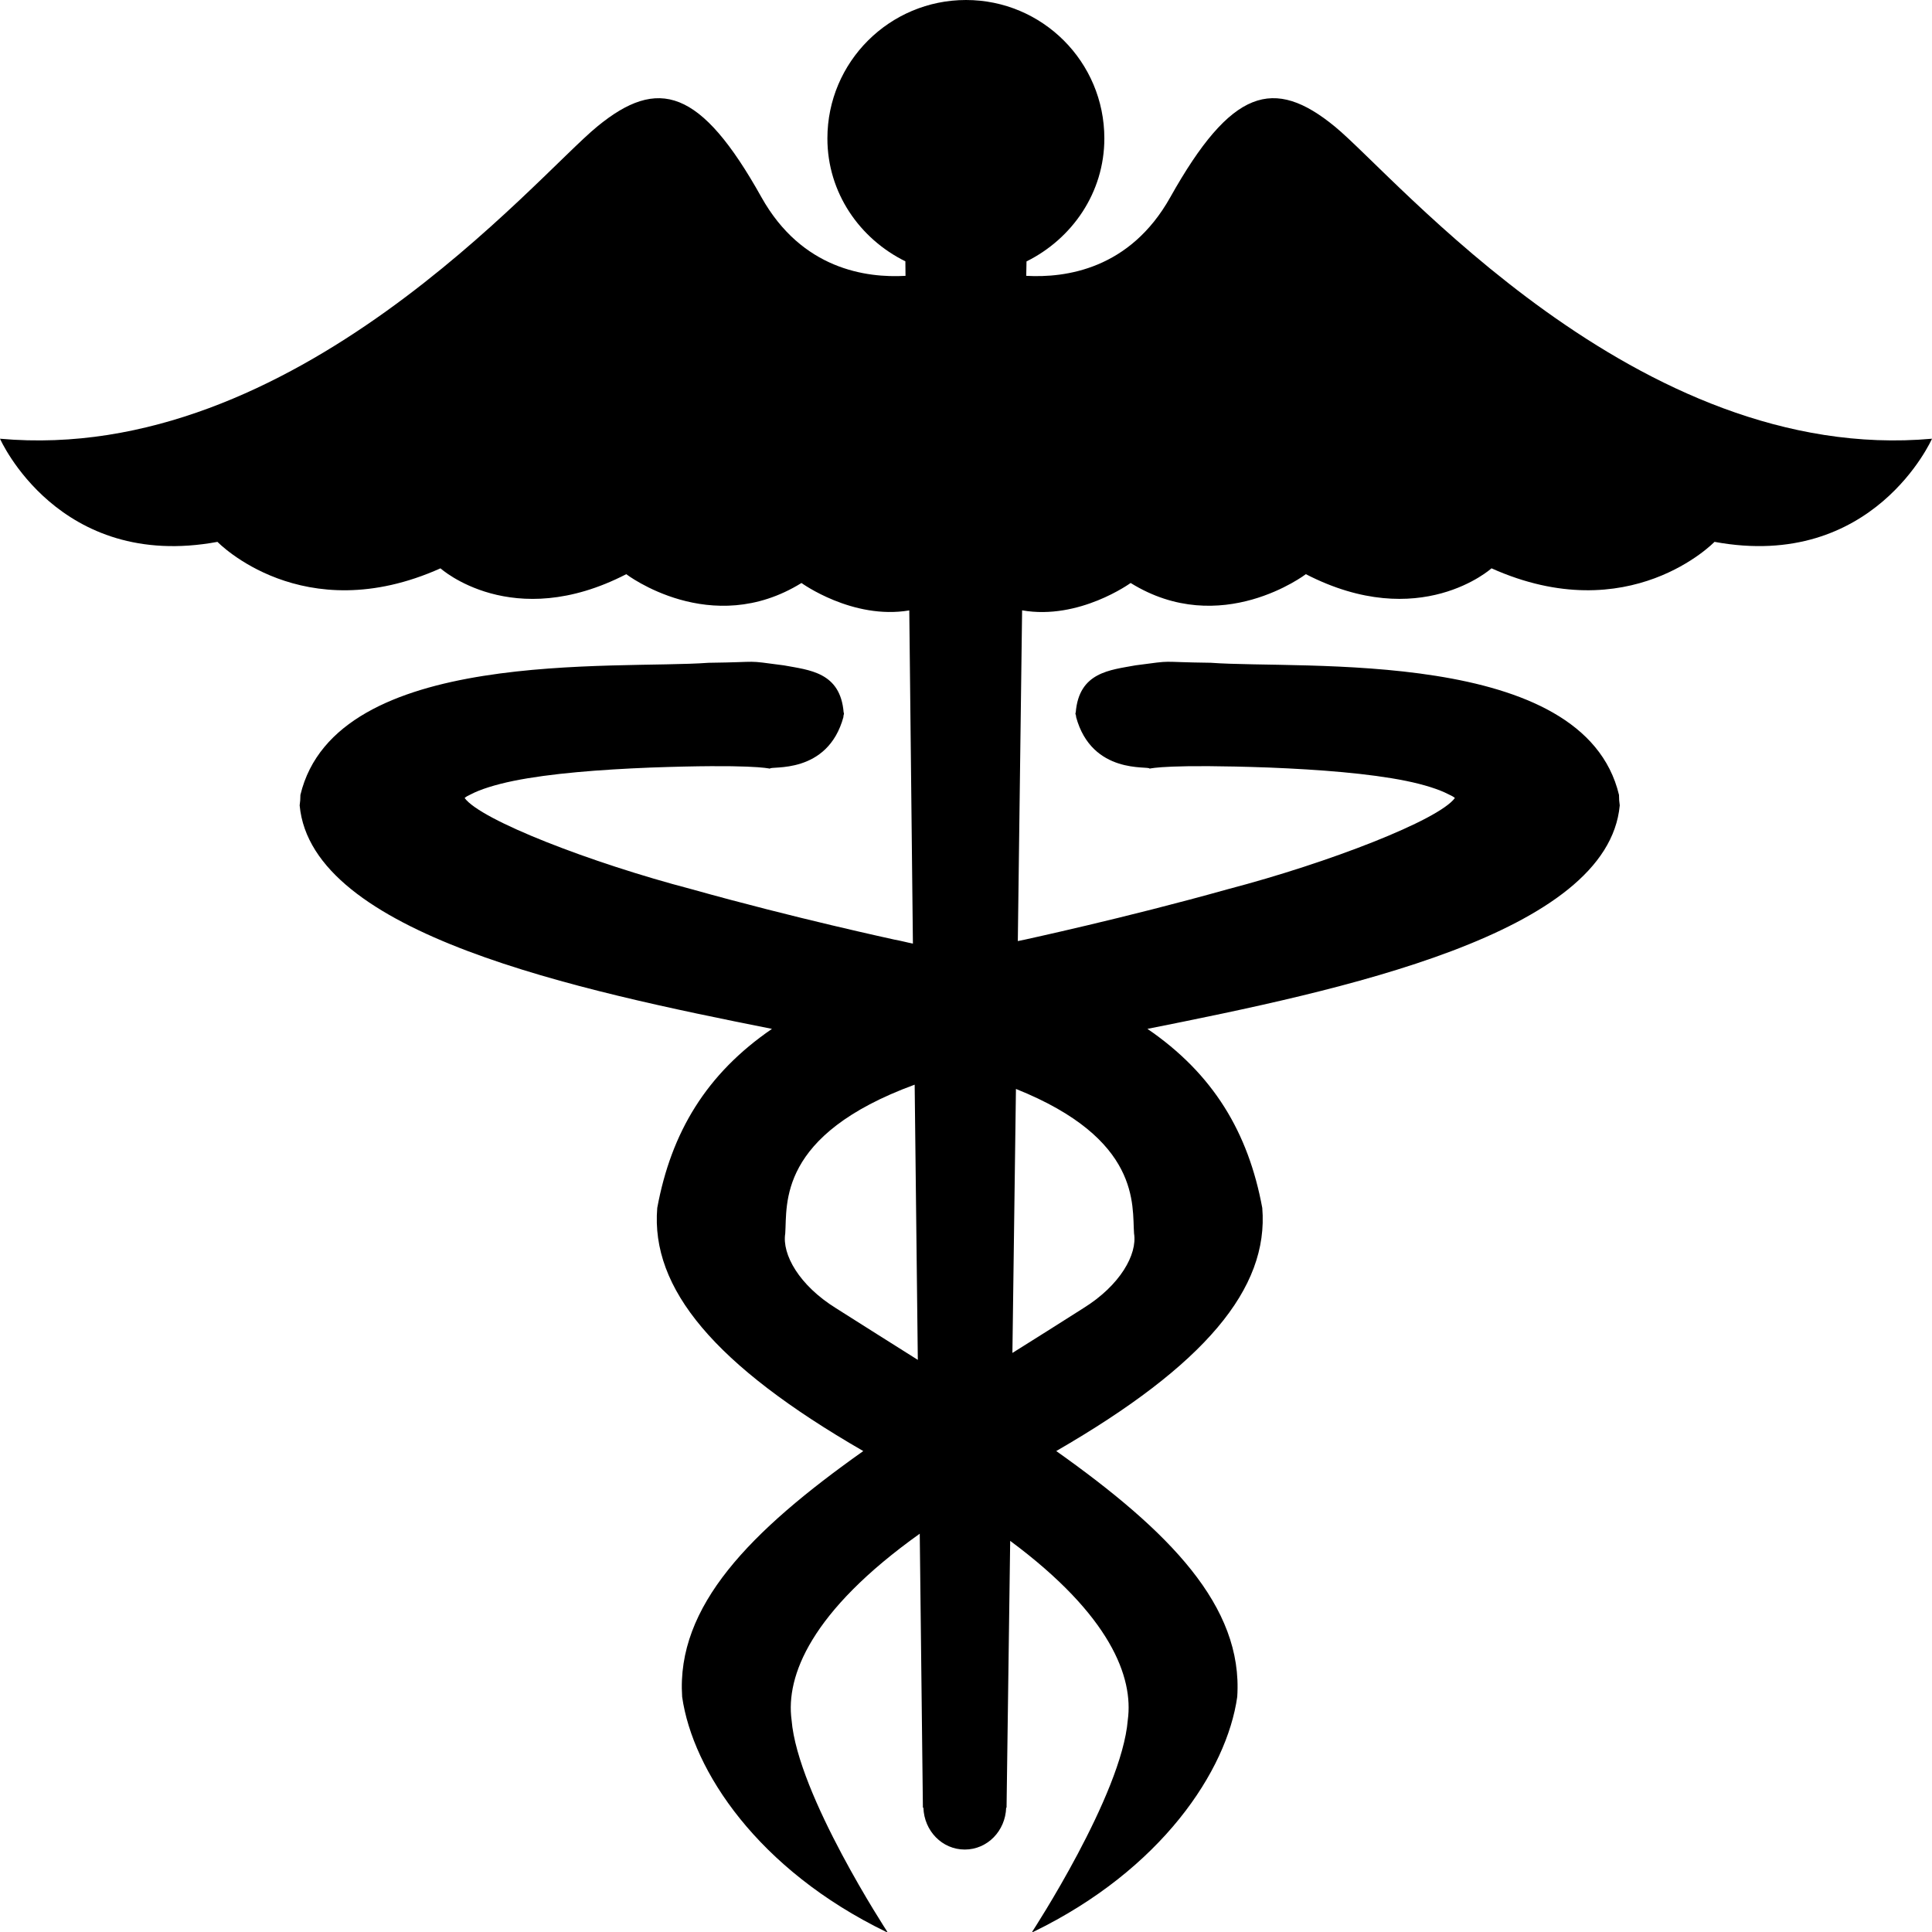
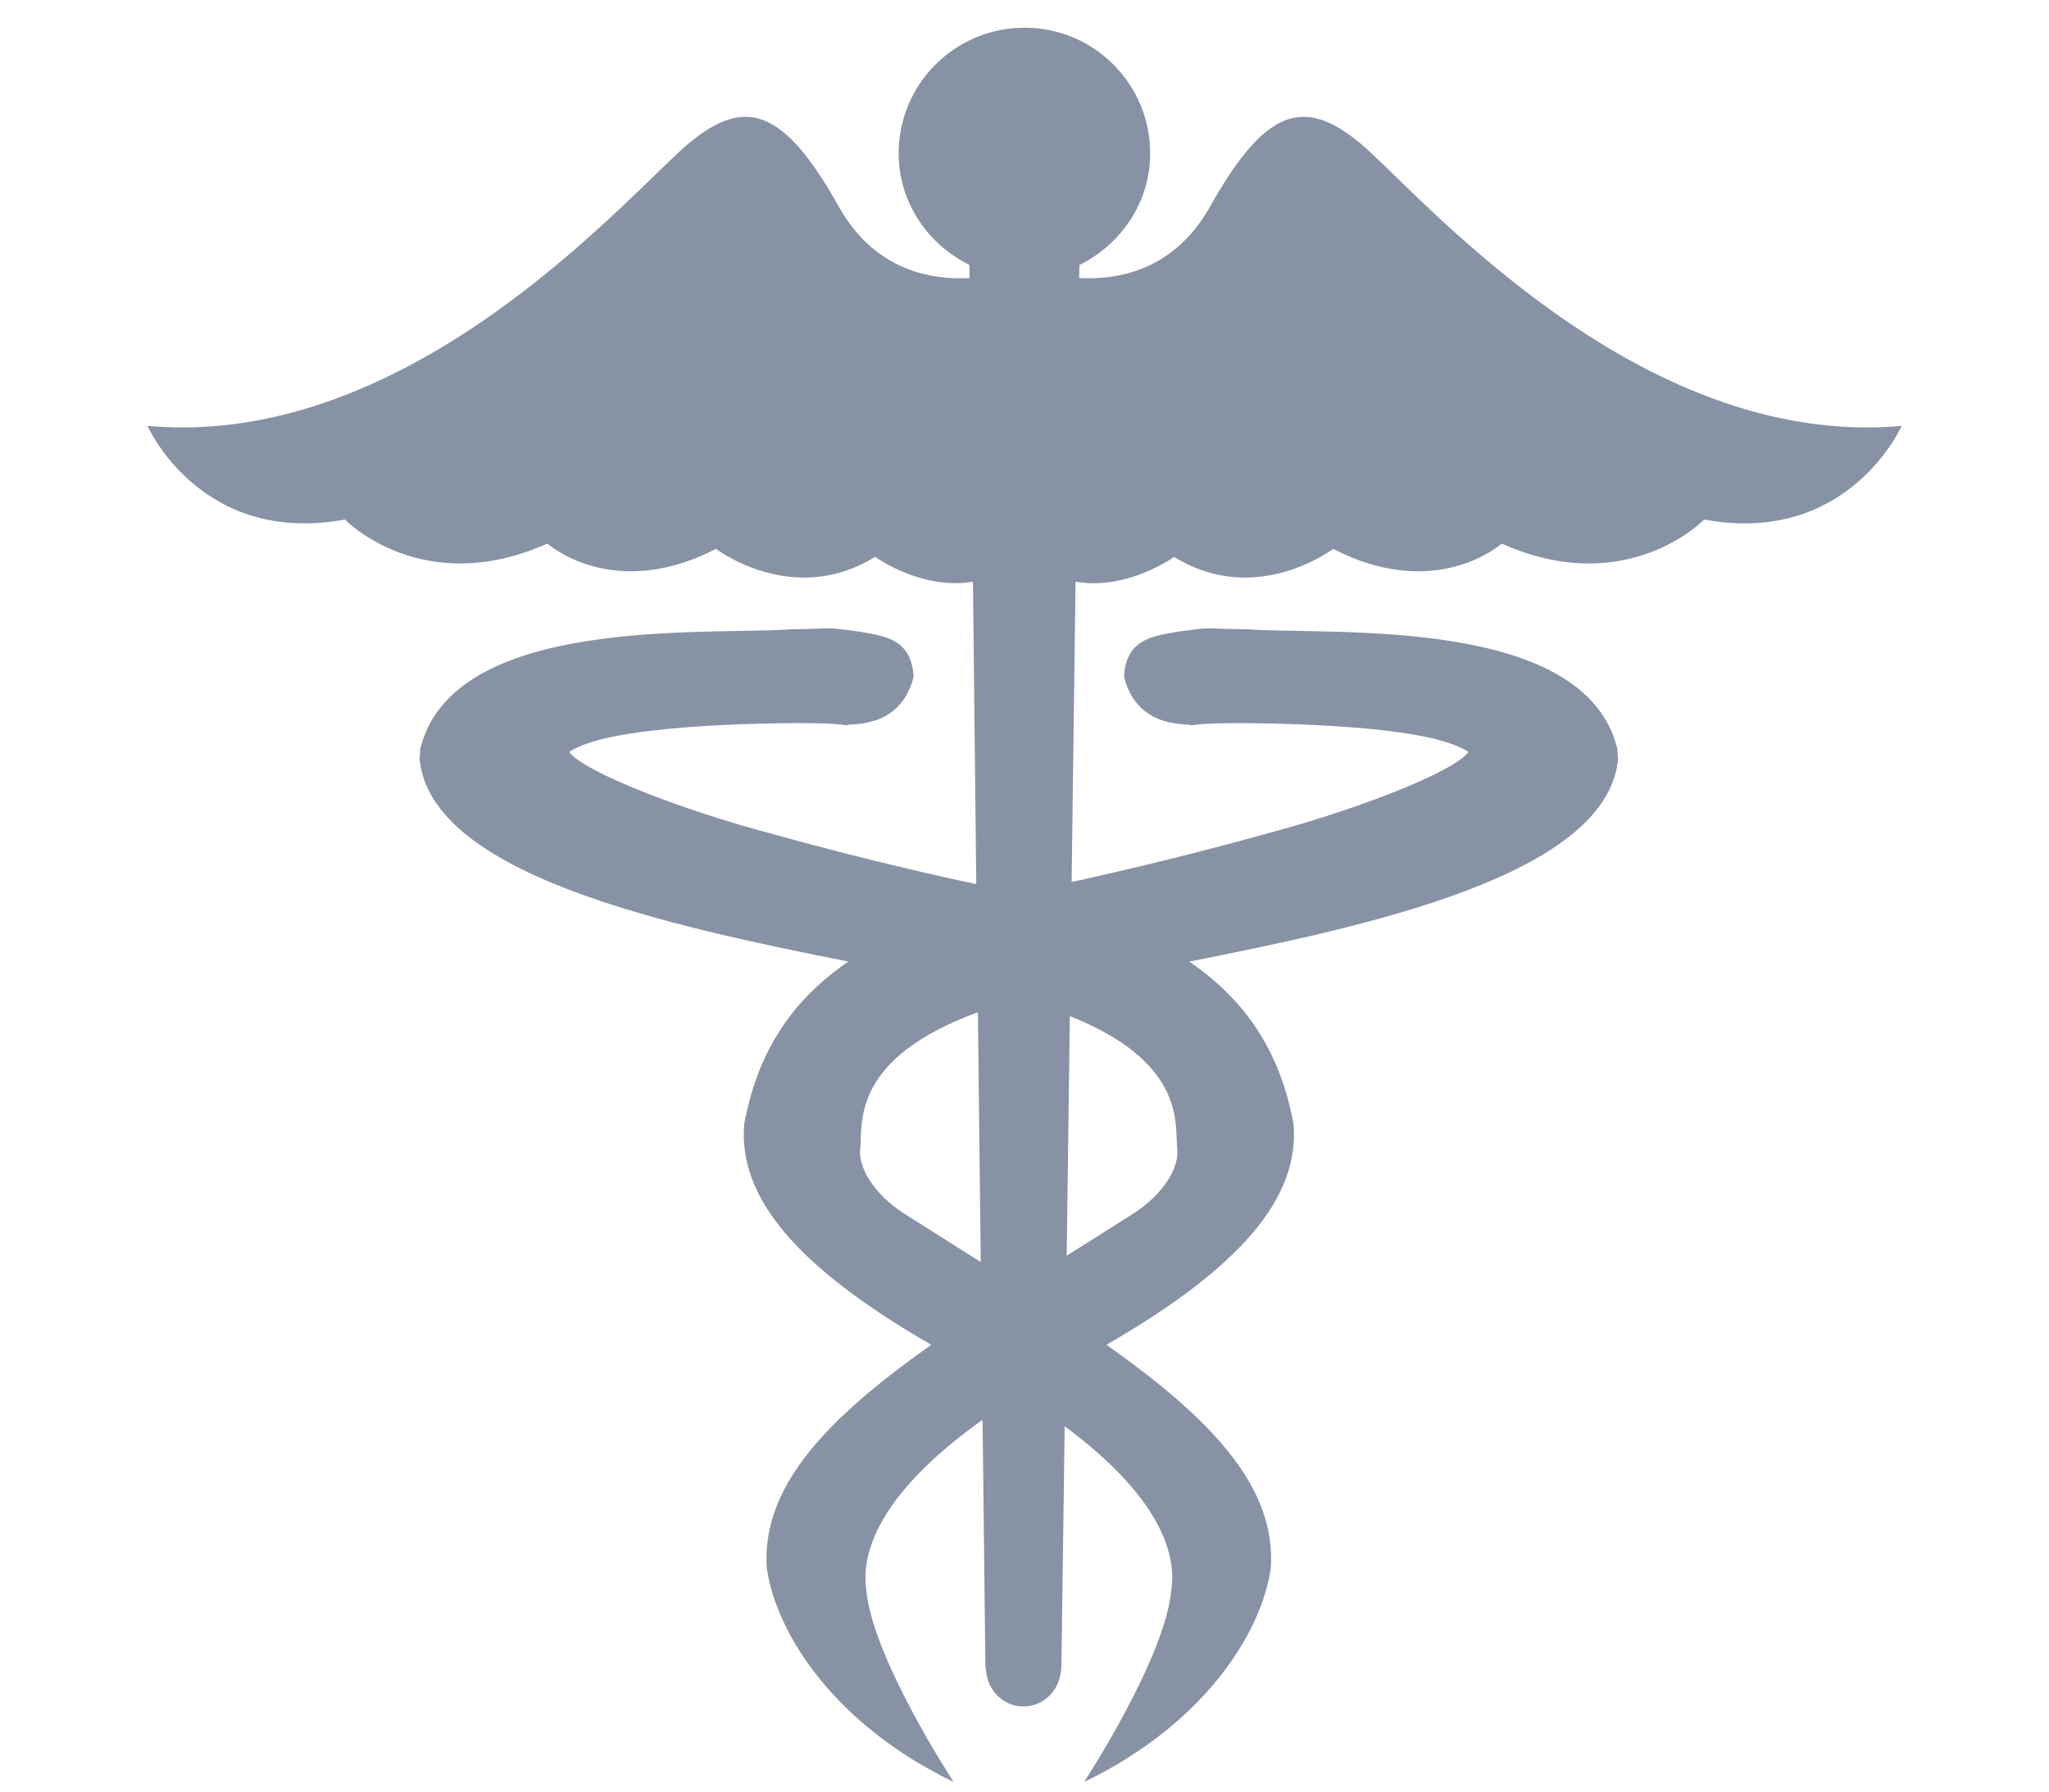
- <svg xmlns="http://www.w3.org/2000/svg" version="1.1" id="Layer_1" x="0px" y="0px" width="100px" height="100px" viewBox="0 0 100 100" enable-background="new 0 0 100 100" xml:space="preserve">
-   <path d="M69.089,6.549c-3.158-2.588-5.352-1.979-8.516,3.662c-2.09,3.73-5.417,4.18-7.455,4.066l0.014-0.746  c2.363-1.175,4.029-3.558,4.029-6.367C57.161,3.2,53.952,0,50,0c-3.952,0-7.174,3.2-7.174,7.165c0,2.809,1.667,5.192,4.036,6.361  l0.007,0.752c-2.031,0.114-5.365-0.335-7.455-4.066c-3.151-5.641-5.352-6.25-8.502-3.662C27.741,9.141,15.241,24.079,0,22.708  c0,0,3.021,6.859,11.256,5.339c0,0,4.401,4.567,11.543,1.37c0,0,3.711,3.347,9.616,0.303c0,0,4.388,3.353,9.069,0.456  c0,0,2.643,1.914,5.58,1.419l0.188,17.246c-0.332-0.065-0.599-0.143-0.95-0.205c-0.013-0.006-5.117-1.1-10.515-2.614  c-5.195-1.361-10.898-3.568-11.738-4.717c0.072-0.072,0.189-0.127,0.339-0.199c0.462-0.244,1.25-0.495,2.188-0.687  c1.907-0.388,4.492-0.586,7.09-0.69c5.163-0.186,6.094,0.039,6.185,0.056c0.007-0.163,2.988,0.352,3.809-2.686  c-0.032-0.026,0.059-0.15,0.007-0.222c-0.169-2.09-1.777-2.194-3.093-2.438c-2.135-0.28-1.022-0.169-3.899-0.133  c-4.727,0.352-19.291-0.827-21.126,6.839c0,0.215-0.013,0.352-0.039,0.541c0.612,6.676,14.434,9.573,24.447,11.569  c-3.398,2.327-5.215,5.354-5.938,9.268c-0.345,4.173,2.969,8.145,10.664,12.584c-5.847,4.141-9.688,8.027-9.375,12.722  c0.547,3.828,3.926,8.945,10.566,12.168c0.02,0.007,0.026-0.007,0.039,0c0,0,0.006,0,0.02,0c0,0-4.648-7.09-4.961-10.97  c-0.306-2.266,0.983-5.612,6.634-9.643l0.163,14.18h0.026c0.039,1.205,0.97,2.168,2.142,2.168c1.171,0,2.103-0.963,2.142-2.168h0.02  l0.188-13.809c5.208,3.861,6.387,7.07,6.087,9.271c-0.312,3.88-4.954,10.97-4.954,10.97c0.007,0,0.007,0,0.013,0  c0,0,0.014,0.007,0.046,0c6.634-3.223,10.02-8.34,10.56-12.168c0.312-4.694-3.528-8.581-9.368-12.722  c7.688-4.439,11.009-8.411,10.664-12.584c-0.723-3.913-2.539-6.94-5.944-9.268c10.02-1.996,23.835-4.893,24.447-11.569  c-0.026-0.189-0.039-0.326-0.039-0.541c-1.83-7.666-16.4-6.487-21.127-6.839c-2.877-0.036-1.764-0.146-3.899,0.133  c-1.315,0.244-2.923,0.348-3.093,2.438c-0.052,0.072,0.046,0.195,0.014,0.222c0.82,3.037,3.802,2.522,3.809,2.686  c0.084-0.017,1.016-0.241,6.185-0.056c2.591,0.104,5.176,0.303,7.083,0.69c0.944,0.192,1.719,0.442,2.188,0.687  c0.15,0.072,0.273,0.127,0.346,0.199c-0.84,1.149-6.543,3.356-11.738,4.717c-5.404,1.514-10.508,2.607-10.521,2.614  c-0.13,0.026-0.234,0.052-0.364,0.075l0.222-17.119c2.955,0.518,5.618-1.416,5.618-1.416c4.668,2.897,9.069-0.456,9.069-0.456  c5.904,3.044,9.609-0.303,9.609-0.303c7.142,3.197,11.543-1.37,11.543-1.37C96.973,29.567,100,22.708,100,22.708  C84.753,24.079,72.253,9.141,69.089,6.549z M43.268,67.711c-1.907-1.185-2.799-2.786-2.624-3.867  c0.104-1.504-0.417-5.091,6.699-7.702l0.163,14.245C46.133,69.521,44.713,68.629,43.268,67.711z M58.698,63.844  c0.176,1.081-0.717,2.683-2.624,3.867c-1.25,0.801-2.474,1.562-3.672,2.317l0.183-13.665C59.075,58.961,58.594,62.386,58.698,63.844  z" />
+ <svg xmlns="http://www.w3.org/2000/svg" version="1.1" id="Layer_1" x="0px" y="0px" width="71.138px" height="62.205px" viewBox="546.826 47.196 71.138 62.205" enable-background="new 546.826 47.196 71.138 62.205" xml:space="preserve">
+   <path fill="#8792A4" d="M594.02,52.146c-1.921-1.575-3.259-1.205-5.186,2.229c-1.272,2.273-3.299,2.546-4.54,2.477l0.009-0.454  c1.439-0.716,2.455-2.166,2.455-3.877c0-2.414-1.955-4.363-4.362-4.363s-4.37,1.95-4.37,4.363c0,1.713,1.017,3.163,2.458,3.875  l0.006,0.456c-1.238,0.071-3.268-0.202-4.54-2.476c-1.919-3.435-3.259-3.805-5.178-2.229c-1.931,1.577-9.542,10.675-18.825,9.839  c0,0,1.84,4.178,6.855,3.251c0,0,2.681,2.782,7.028,0.835c0,0,2.261,2.038,5.856,0.184c0,0,2.672,2.044,5.523,0.278  c0,0,1.609,1.167,3.397,0.864l0.115,10.503c-0.204-0.041-0.365-0.088-0.579-0.125c-0.007-0.004-3.115-0.669-6.404-1.594  c-3.163-0.826-6.636-2.169-7.147-2.87c0.045-0.044,0.115-0.079,0.207-0.121c0.28-0.15,0.76-0.303,1.332-0.418  c1.162-0.236,2.735-0.357,4.317-0.423c3.144-0.111,3.711,0.024,3.767,0.037c0.004-0.101,1.819,0.212,2.319-1.637  c-0.02-0.016,0.037-0.092,0.004-0.136c-0.103-1.271-1.082-1.335-1.883-1.485c-1.3-0.169-0.623-0.103-2.374-0.079  c-2.879,0.213-11.748-0.505-12.865,4.164c0,0.132-0.009,0.215-0.023,0.328c0.372,4.067,8.79,5.832,14.886,7.047  c-2.068,1.417-3.175,3.261-3.614,5.644c-0.211,2.541,1.808,4.959,6.494,7.664c-3.562,2.521-5.9,4.888-5.711,7.746  c0.334,2.332,2.393,5.447,6.437,7.411c0.012,0.003,0.015-0.003,0.023,0c0,0,0.004,0,0.012,0c0,0-2.831-4.317-3.021-6.68  c-0.187-1.381,0.598-3.418,4.041-5.873l0.1,8.636h0.016c0.023,0.735,0.589,1.32,1.303,1.32c0.715,0,1.283-0.585,1.306-1.32h0.011  l0.115-8.41c3.173,2.351,3.89,4.306,3.707,5.646c-0.189,2.362-3.016,6.681-3.016,6.681c0.003,0,0.003,0,0.006,0  c0,0,0.01,0.004,0.029,0c4.04-1.963,6.101-5.078,6.431-7.41c0.191-2.858-2.148-5.226-5.706-7.747  c4.684-2.704,6.705-5.122,6.495-7.663c-0.441-2.383-1.546-4.227-3.621-5.644c6.104-1.215,14.518-2.979,14.888-7.047  c-0.014-0.113-0.023-0.196-0.023-0.328c-1.113-4.669-9.987-3.951-12.865-4.167c-1.752-0.021-1.074-0.087-2.373,0.081  c-0.802,0.148-1.781,0.214-1.886,1.485c-0.03,0.044,0.03,0.119,0.009,0.136c0.499,1.85,2.317,1.536,2.32,1.638  c0.052-0.013,0.619-0.148,3.767-0.037c1.577,0.064,3.152,0.187,4.313,0.422c0.574,0.116,1.047,0.269,1.333,0.419  c0.091,0.042,0.165,0.077,0.21,0.121c-0.511,0.701-3.984,2.044-7.147,2.87c-3.292,0.923-6.4,1.589-6.407,1.594  c-0.08,0.016-0.142,0.031-0.223,0.044l0.136-10.425c1.801,0.317,3.422-0.861,3.422-0.861c2.841,1.765,5.522-0.278,5.522-0.278  c3.595,1.854,5.851-0.184,5.851-0.184c4.35,1.947,7.03-0.835,7.03-0.835c5.012,0.927,6.855-3.251,6.855-3.251  C603.56,62.821,595.948,53.724,594.02,52.146z M578.296,89.392c-1.162-0.722-1.705-1.696-1.598-2.354  c0.062-0.916-0.254-3.099,4.079-4.69l0.099,8.676C580.041,90.492,579.176,89.95,578.296,89.392z M587.693,87.037  c0.107,0.658-0.438,1.633-1.598,2.354c-0.761,0.487-1.508,0.952-2.235,1.411l0.109-8.321  C587.923,84.062,587.628,86.149,587.693,87.037z" />
</svg>
